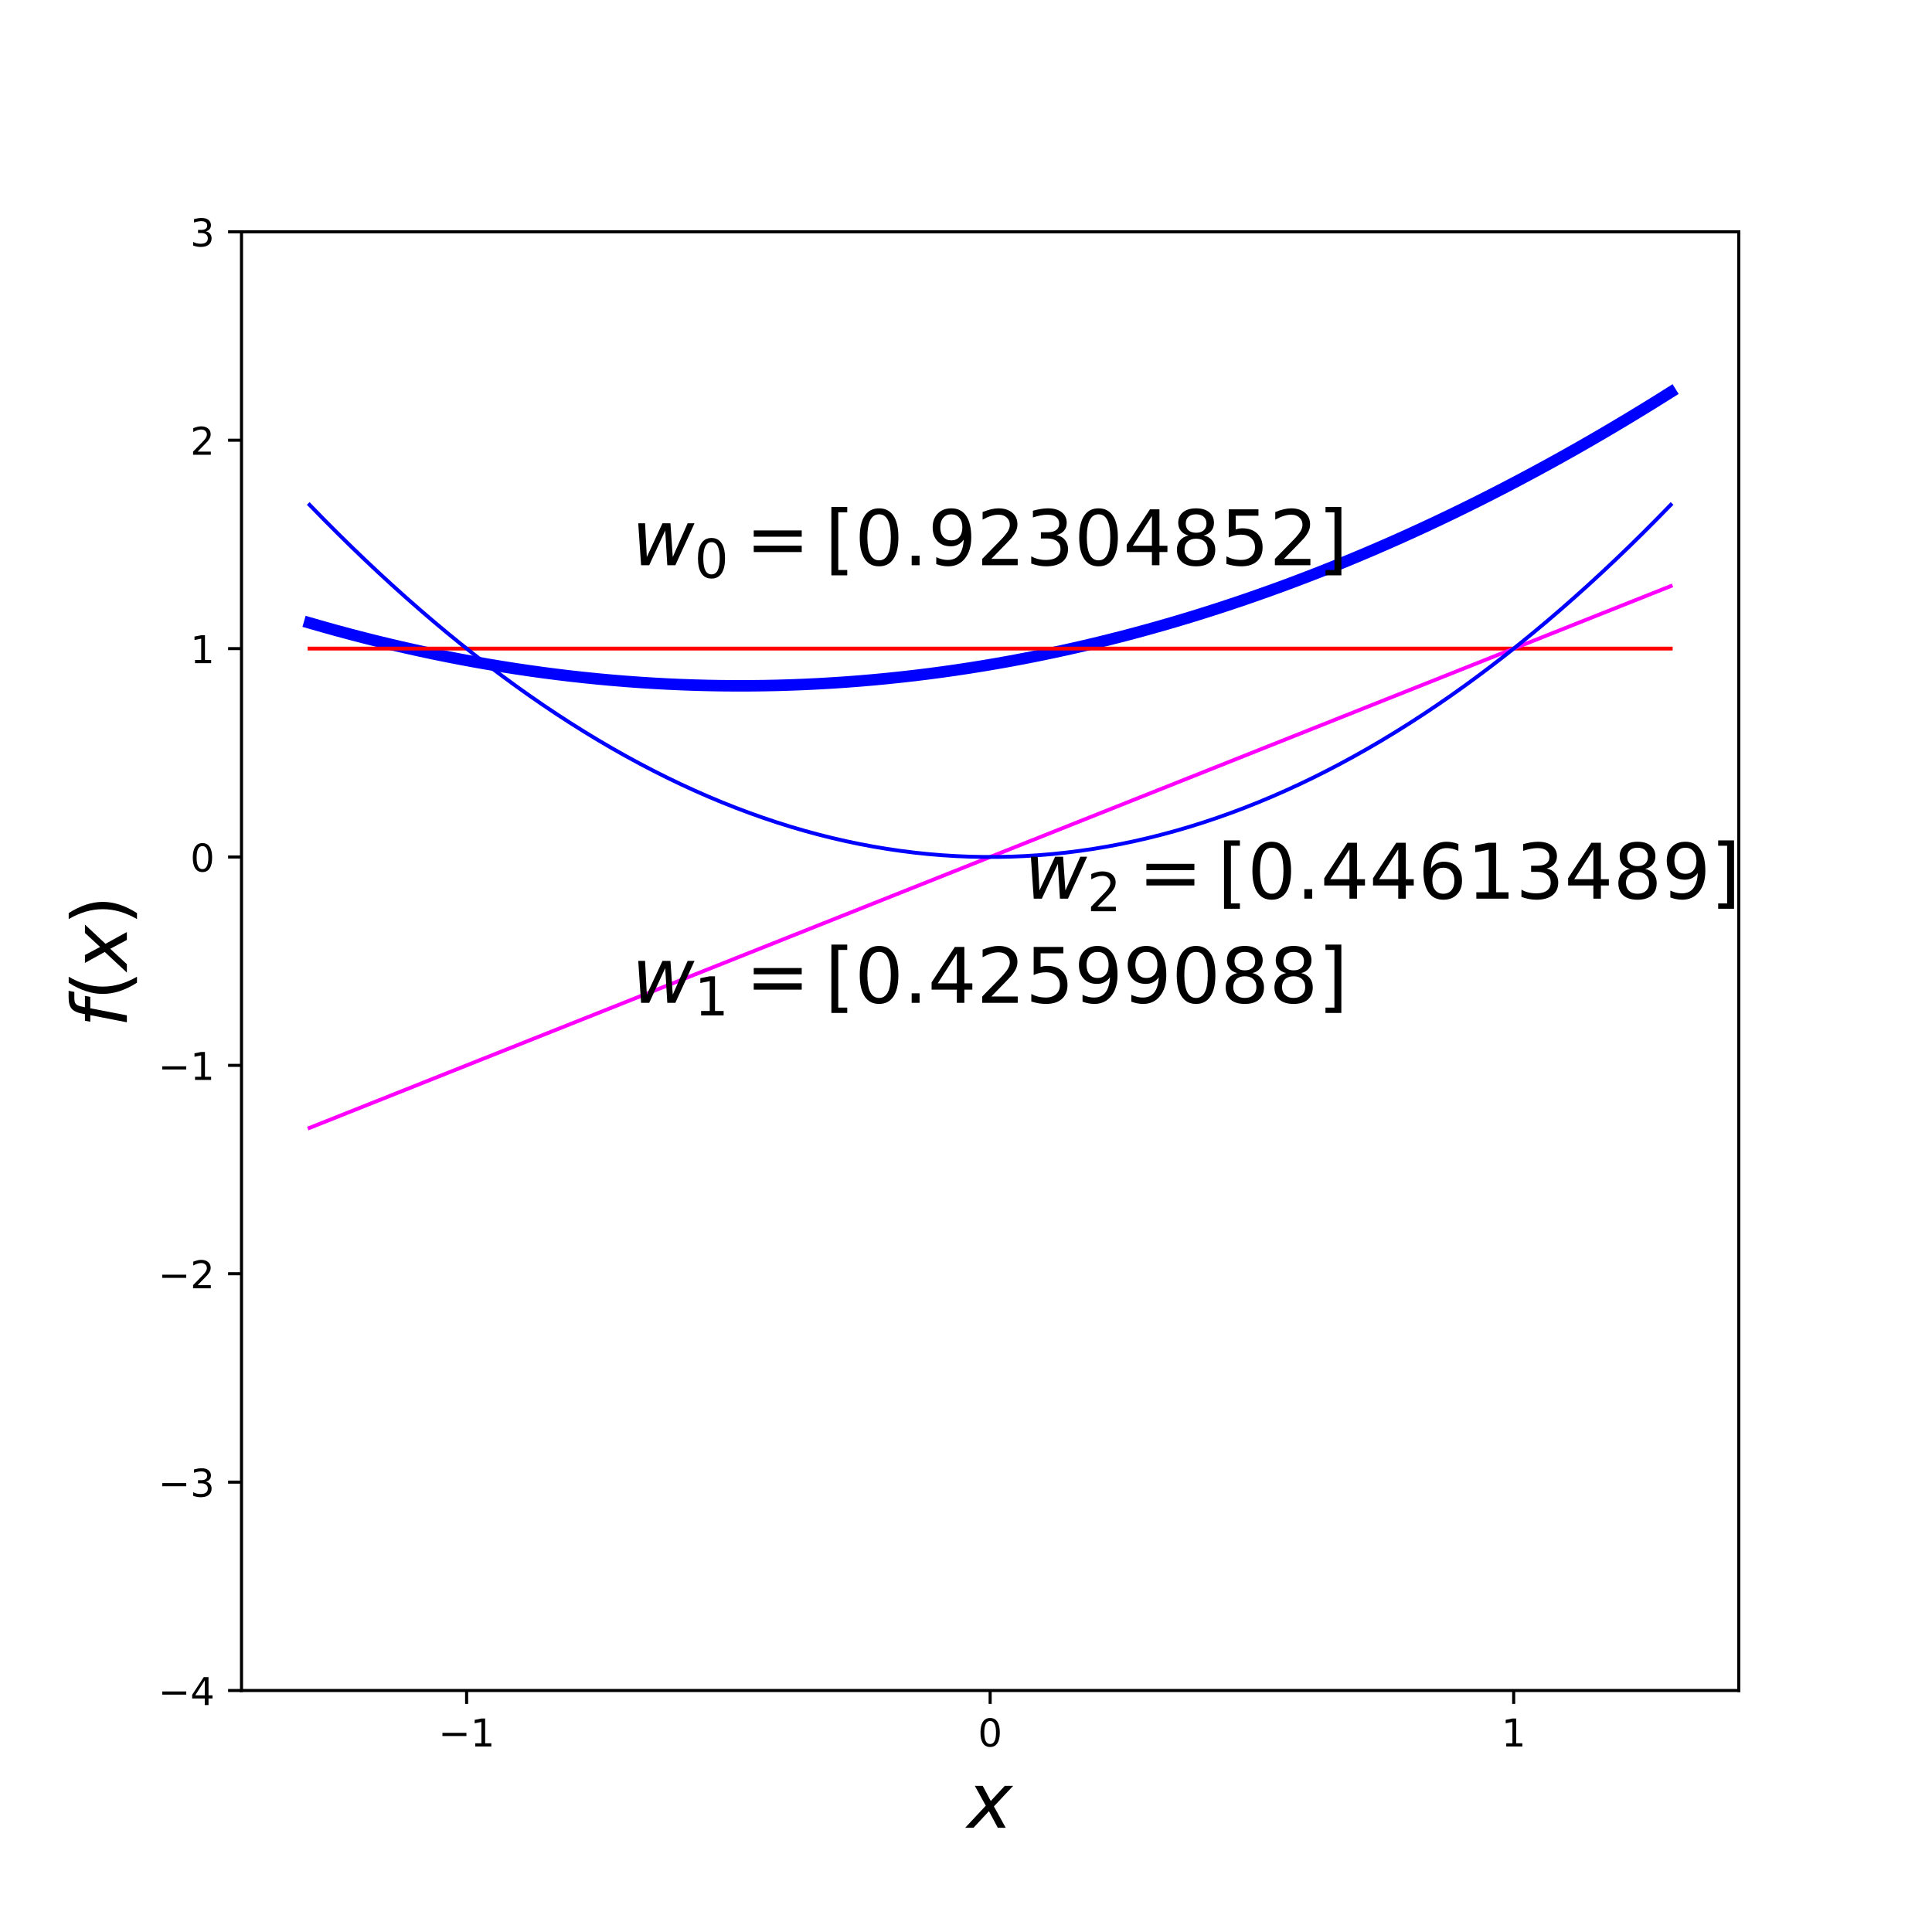
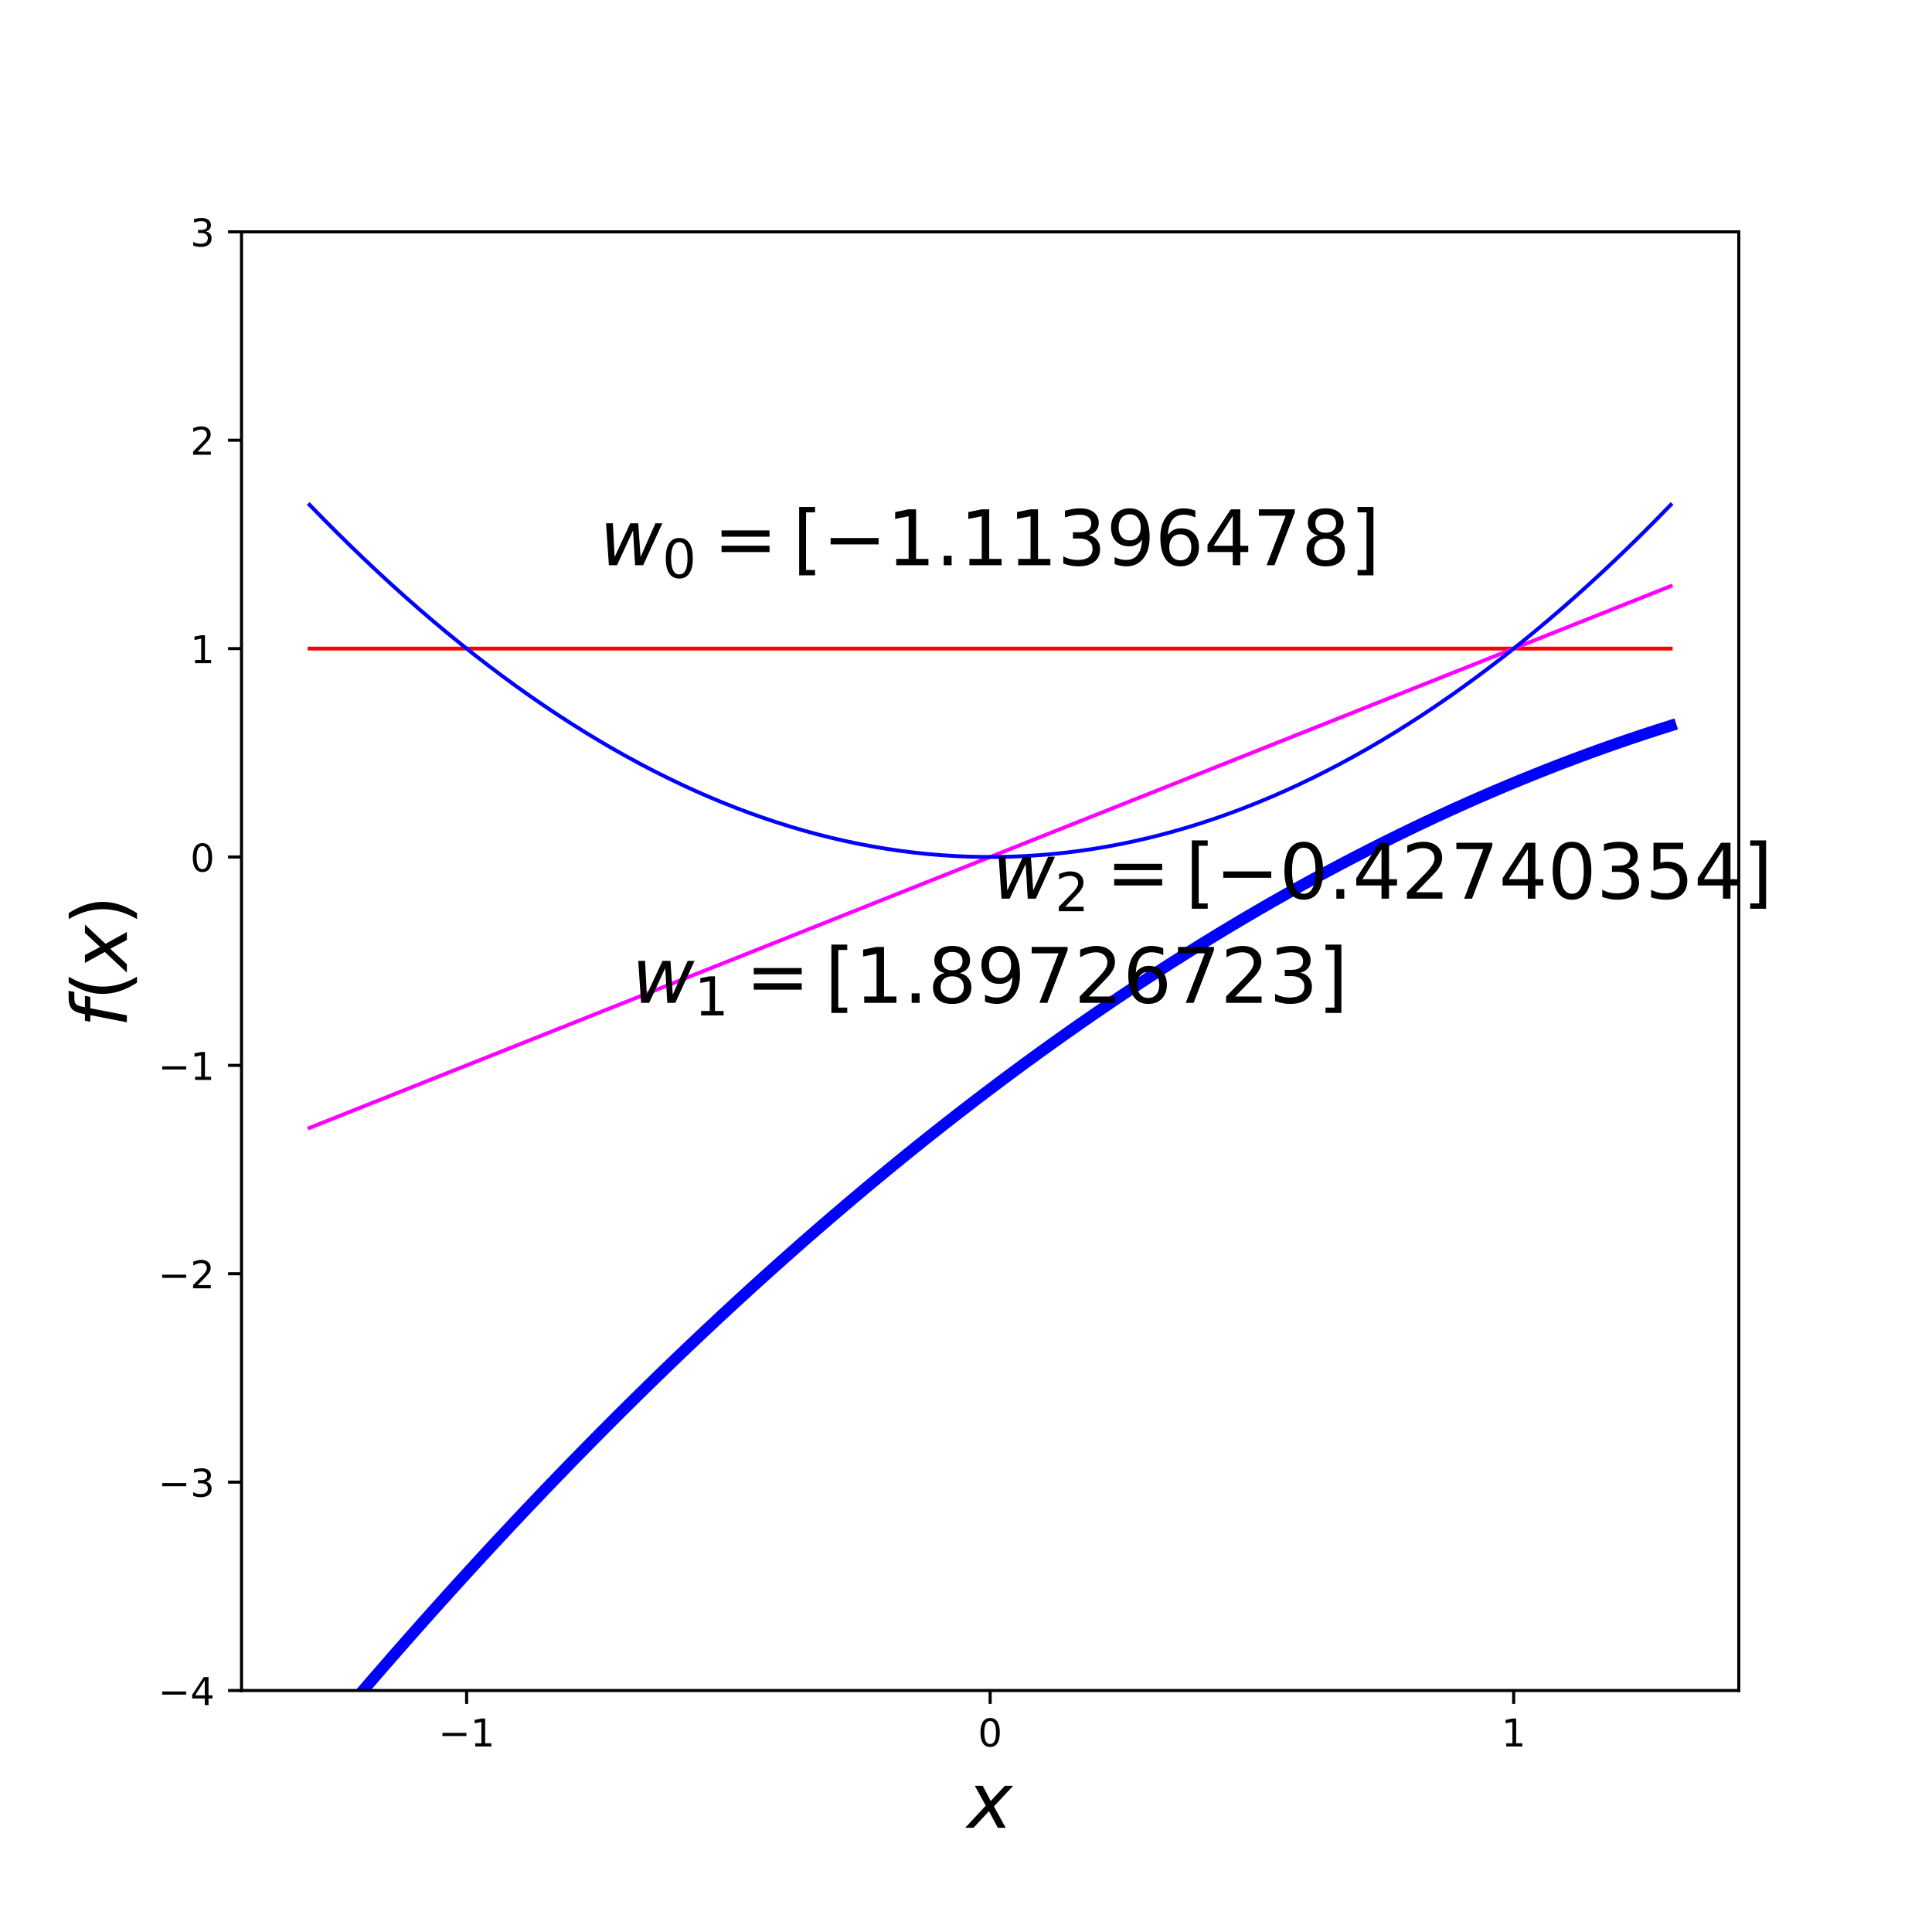
<svg xmlns="http://www.w3.org/2000/svg" xmlns:xlink="http://www.w3.org/1999/xlink" height="504pt" version="1.1" viewBox="0 0 504 504" width="504pt">
  <defs>
    <style type="text/css">
*{stroke-linecap:butt;stroke-linejoin:round;}
  </style>
  </defs>
  <g id="figure_1">
    <g id="patch_1">
      <path d="M 0 504  L 504 504  L 504 0  L 0 0  z " style="fill:none;" />
    </g>
    <g id="axes_1">
      <g id="patch_2">
        <path d="M 63 441  L 453.6 441  L 453.6 60.48  L 63 60.48  z " style="fill:none;" />
      </g>
      <g id="matplotlib.axis_1">
        <g id="xtick_1">
          <g id="line2d_1">
            <defs>
-               <path d="M 0 0  L 0 3.5  " id="me545fd39de" style="stroke:#000000;stroke-width:0.8;" />
-             </defs>
-             <g>
-               <use style="stroke:#000000;stroke-width:0.8;" x="121.727" xlink:href="#me545fd39de" y="441" />
+               <path d="M 0 0  L 0 3.5  " id="m5fcce1d61f" style="stroke:#000000;stroke-width:0.8;" />
+             </defs>
+             <g>
+               <use style="stroke:#000000;stroke-width:0.8;" x="121.727" xlink:href="#m5fcce1d61f" y="441" />
            </g>
          </g>
          <g id="text_1">
            <defs>
              <path d="M 10.594 35.5  L 73.188 35.5  L 73.188 27.203  L 10.594 27.203  z " id="DejaVuSans-2212" />
              <path d="M 12.406 8.297  L 28.516 8.297  L 28.516 63.922  L 10.984 60.406  L 10.984 69.391  L 28.422 72.906  L 38.281 72.906  L 38.281 8.297  L 54.391 8.297  L 54.391 0  L 12.406 0  z " id="DejaVuSans-31" />
            </defs>
            <g transform="translate(114.3555 455.5984)scale(0.1 -0.1)">
              <use xlink:href="#DejaVuSans-2212" />
              <use x="83.789" xlink:href="#DejaVuSans-31" />
            </g>
          </g>
        </g>
        <g id="xtick_2">
          <g id="line2d_2">
            <g>
-               <use style="stroke:#000000;stroke-width:0.8;" x="258.3" xlink:href="#me545fd39de" y="441" />
+               <use style="stroke:#000000;stroke-width:0.8;" x="258.3" xlink:href="#m5fcce1d61f" y="441" />
            </g>
          </g>
          <g id="text_2">
            <defs>
              <path d="M 31.781 66.406  Q 24.172 66.406 20.328 58.906  Q 16.5 51.422 16.5 36.375  Q 16.5 21.391 20.328 13.891  Q 24.172 6.391 31.781 6.391  Q 39.453 6.391 43.281 13.891  Q 47.125 21.391 47.125 36.375  Q 47.125 51.422 43.281 58.906  Q 39.453 66.406 31.781 66.406  z M 31.781 74.219  Q 44.047 74.219 50.516 64.516  Q 56.984 54.828 56.984 36.375  Q 56.984 17.969 50.516 8.266  Q 44.047 -1.422 31.781 -1.422  Q 19.531 -1.422 13.062 8.266  Q 6.594 17.969 6.594 36.375  Q 6.594 54.828 13.062 64.516  Q 19.531 74.219 31.781 74.219  z " id="DejaVuSans-30" />
            </defs>
            <g transform="translate(255.1188 455.5984)scale(0.1 -0.1)">
              <use xlink:href="#DejaVuSans-30" />
            </g>
          </g>
        </g>
        <g id="xtick_3">
          <g id="line2d_3">
            <g>
-               <use style="stroke:#000000;stroke-width:0.8;" x="394.873" xlink:href="#me545fd39de" y="441" />
+               <use style="stroke:#000000;stroke-width:0.8;" x="394.873" xlink:href="#m5fcce1d61f" y="441" />
            </g>
          </g>
          <g id="text_3">
            <g transform="translate(391.6922 455.5984)scale(0.1 -0.1)">
              <use xlink:href="#DejaVuSans-31" />
            </g>
          </g>
        </g>
        <g id="text_4">
          <defs>
            <path d="M 60.016 54.688  L 34.906 27.875  L 50.297 0  L 39.984 0  L 28.422 21.688  L 8.297 0  L -2.594 0  L 24.312 28.812  L 10.016 54.688  L 20.312 54.688  L 30.812 34.906  L 49.125 54.688  z " id="DejaVuSans-Oblique-78" />
          </defs>
          <g transform="translate(252.3 476.875)scale(0.2 -0.2)">
            <use transform="translate(0 0.3125)" xlink:href="#DejaVuSans-Oblique-78" />
          </g>
        </g>
      </g>
      <g id="matplotlib.axis_2">
        <g id="ytick_1">
          <g id="line2d_4">
            <defs>
-               <path d="M 0 0  L -3.5 0  " id="mf4cc765313" style="stroke:#000000;stroke-width:0.8;" />
-             </defs>
-             <g>
-               <use style="stroke:#000000;stroke-width:0.8;" x="63" xlink:href="#mf4cc765313" y="441" />
+               <path d="M 0 0  L -3.5 0  " id="m25140b29ae" style="stroke:#000000;stroke-width:0.8;" />
+             </defs>
+             <g>
+               <use style="stroke:#000000;stroke-width:0.8;" x="63" xlink:href="#m25140b29ae" y="441" />
            </g>
          </g>
          <g id="text_5">
            <defs>
              <path d="M 37.797 64.312  L 12.891 25.391  L 37.797 25.391  z M 35.203 72.906  L 47.609 72.906  L 47.609 25.391  L 58.016 25.391  L 58.016 17.188  L 47.609 17.188  L 47.609 0  L 37.797 0  L 37.797 17.188  L 4.891 17.188  L 4.891 26.703  z " id="DejaVuSans-34" />
            </defs>
            <g transform="translate(41.25781 444.7992)scale(0.1 -0.1)">
              <use xlink:href="#DejaVuSans-2212" />
              <use x="83.789" xlink:href="#DejaVuSans-34" />
            </g>
          </g>
        </g>
        <g id="ytick_2">
          <g id="line2d_5">
            <g>
-               <use style="stroke:#000000;stroke-width:0.8;" x="63" xlink:href="#mf4cc765313" y="386.64" />
+               <use style="stroke:#000000;stroke-width:0.8;" x="63" xlink:href="#m25140b29ae" y="386.64" />
            </g>
          </g>
          <g id="text_6">
            <defs>
              <path d="M 40.578 39.312  Q 47.656 37.797 51.625 33  Q 55.609 28.219 55.609 21.188  Q 55.609 10.406 48.188 4.484  Q 40.766 -1.422 27.094 -1.422  Q 22.516 -1.422 17.656 -0.516  Q 12.797 0.391 7.625 2.203  L 7.625 11.719  Q 11.719 9.328 16.594 8.109  Q 21.484 6.891 26.812 6.891  Q 36.078 6.891 40.938 10.547  Q 45.797 14.203 45.797 21.188  Q 45.797 27.641 41.281 31.266  Q 36.766 34.906 28.719 34.906  L 20.219 34.906  L 20.219 43.016  L 29.109 43.016  Q 36.375 43.016 40.234 45.922  Q 44.094 48.828 44.094 54.297  Q 44.094 59.906 40.109 62.906  Q 36.141 65.922 28.719 65.922  Q 24.656 65.922 20.016 65.031  Q 15.375 64.156 9.812 62.312  L 9.812 71.094  Q 15.438 72.656 20.344 73.438  Q 25.25 74.219 29.594 74.219  Q 40.828 74.219 47.359 69.109  Q 53.906 64.016 53.906 55.328  Q 53.906 49.266 50.438 45.094  Q 46.969 40.922 40.578 39.312  z " id="DejaVuSans-33" />
            </defs>
            <g transform="translate(41.25781 390.4392)scale(0.1 -0.1)">
              <use xlink:href="#DejaVuSans-2212" />
              <use x="83.789" xlink:href="#DejaVuSans-33" />
            </g>
          </g>
        </g>
        <g id="ytick_3">
          <g id="line2d_6">
            <g>
-               <use style="stroke:#000000;stroke-width:0.8;" x="63" xlink:href="#mf4cc765313" y="332.28" />
+               <use style="stroke:#000000;stroke-width:0.8;" x="63" xlink:href="#m25140b29ae" y="332.28" />
            </g>
          </g>
          <g id="text_7">
            <defs>
              <path d="M 19.188 8.297  L 53.609 8.297  L 53.609 0  L 7.328 0  L 7.328 8.297  Q 12.938 14.109 22.625 23.891  Q 32.328 33.688 34.812 36.531  Q 39.547 41.844 41.422 45.531  Q 43.312 49.219 43.312 52.781  Q 43.312 58.594 39.234 62.25  Q 35.156 65.922 28.609 65.922  Q 23.969 65.922 18.812 64.312  Q 13.672 62.703 7.812 59.422  L 7.812 69.391  Q 13.766 71.781 18.938 73  Q 24.125 74.219 28.422 74.219  Q 39.75 74.219 46.484 68.547  Q 53.219 62.891 53.219 53.422  Q 53.219 48.922 51.531 44.891  Q 49.859 40.875 45.406 35.406  Q 44.188 33.984 37.641 27.219  Q 31.109 20.453 19.188 8.297  z " id="DejaVuSans-32" />
            </defs>
            <g transform="translate(41.25781 336.0792)scale(0.1 -0.1)">
              <use xlink:href="#DejaVuSans-2212" />
              <use x="83.789" xlink:href="#DejaVuSans-32" />
            </g>
          </g>
        </g>
        <g id="ytick_4">
          <g id="line2d_7">
            <g>
-               <use style="stroke:#000000;stroke-width:0.8;" x="63" xlink:href="#mf4cc765313" y="277.92" />
+               <use style="stroke:#000000;stroke-width:0.8;" x="63" xlink:href="#m25140b29ae" y="277.92" />
            </g>
          </g>
          <g id="text_8">
            <g transform="translate(41.25781 281.7192)scale(0.1 -0.1)">
              <use xlink:href="#DejaVuSans-2212" />
              <use x="83.789" xlink:href="#DejaVuSans-31" />
            </g>
          </g>
        </g>
        <g id="ytick_5">
          <g id="line2d_8">
            <g>
-               <use style="stroke:#000000;stroke-width:0.8;" x="63" xlink:href="#mf4cc765313" y="223.56" />
+               <use style="stroke:#000000;stroke-width:0.8;" x="63" xlink:href="#m25140b29ae" y="223.56" />
            </g>
          </g>
          <g id="text_9">
            <g transform="translate(49.6375 227.3592)scale(0.1 -0.1)">
              <use xlink:href="#DejaVuSans-30" />
            </g>
          </g>
        </g>
        <g id="ytick_6">
          <g id="line2d_9">
            <g>
-               <use style="stroke:#000000;stroke-width:0.8;" x="63" xlink:href="#mf4cc765313" y="169.2" />
+               <use style="stroke:#000000;stroke-width:0.8;" x="63" xlink:href="#m25140b29ae" y="169.2" />
            </g>
          </g>
          <g id="text_10">
            <g transform="translate(49.6375 172.9992)scale(0.1 -0.1)">
              <use xlink:href="#DejaVuSans-31" />
            </g>
          </g>
        </g>
        <g id="ytick_7">
          <g id="line2d_10">
            <g>
-               <use style="stroke:#000000;stroke-width:0.8;" x="63" xlink:href="#mf4cc765313" y="114.84" />
+               <use style="stroke:#000000;stroke-width:0.8;" x="63" xlink:href="#m25140b29ae" y="114.84" />
            </g>
          </g>
          <g id="text_11">
            <g transform="translate(49.6375 118.6392)scale(0.1 -0.1)">
              <use xlink:href="#DejaVuSans-32" />
            </g>
          </g>
        </g>
        <g id="ytick_8">
          <g id="line2d_11">
            <g>
-               <use style="stroke:#000000;stroke-width:0.8;" x="63" xlink:href="#mf4cc765313" y="60.48" />
+               <use style="stroke:#000000;stroke-width:0.8;" x="63" xlink:href="#m25140b29ae" y="60.48" />
            </g>
          </g>
          <g id="text_12">
            <g transform="translate(49.6375 64.27922)scale(0.1 -0.1)">
              <use xlink:href="#DejaVuSans-33" />
            </g>
          </g>
        </g>
        <g id="text_13">
          <defs>
            <path d="M 47.797 75.984  L 46.391 68.5  L 37.797 68.5  Q 32.906 68.5 30.688 66.578  Q 28.469 64.656 27.391 59.516  L 26.422 54.688  L 41.219 54.688  L 39.891 47.703  L 25.094 47.703  L 15.828 0  L 6.781 0  L 16.109 47.703  L 7.516 47.703  L 8.797 54.688  L 17.391 54.688  L 18.109 58.5  Q 19.969 68.172 24.625 72.078  Q 29.297 75.984 39.312 75.984  z " id="DejaVuSans-Oblique-66" />
            <path d="M 31 75.875  Q 24.469 64.656 21.281 53.656  Q 18.109 42.672 18.109 31.391  Q 18.109 20.125 21.312 9.062  Q 24.516 -2 31 -13.188  L 23.188 -13.188  Q 15.875 -1.703 12.234 9.375  Q 8.594 20.453 8.594 31.391  Q 8.594 42.281 12.203 53.312  Q 15.828 64.359 23.188 75.875  z " id="DejaVuSans-28" />
            <path d="M 8.016 75.875  L 15.828 75.875  Q 23.141 64.359 26.781 53.312  Q 30.422 42.281 30.422 31.391  Q 30.422 20.453 26.781 9.375  Q 23.141 -1.703 15.828 -13.188  L 8.016 -13.188  Q 14.5 -2 17.703 9.062  Q 20.906 20.125 20.906 31.391  Q 20.906 42.672 17.703 53.656  Q 14.5 64.656 8.016 75.875  z " id="DejaVuSans-29" />
          </defs>
          <g transform="translate(33.09844 268.04)rotate(-90)scale(0.2 -0.2)">
            <use transform="translate(0 0.015625)" xlink:href="#DejaVuSans-Oblique-66" />
            <use transform="translate(35.20508 0.015625)" xlink:href="#DejaVuSans-28" />
            <use transform="translate(74.21875 0.015625)" xlink:href="#DejaVuSans-Oblique-78" />
            <use transform="translate(133.3984 0.015625)" xlink:href="#DejaVuSans-29" />
          </g>
        </g>
      </g>
      <g id="line2d_12">
-         <path clip-path="url(#p36ac62443d)" d="M 80.755 162.501  L 84.341 163.532  L 87.928 164.53  L 91.515 165.494  L 95.102 166.425  L 98.688 167.322  L 102.275 168.186  L 105.862 169.016  L 109.449 169.813  L 113.036 170.577  L 116.622 171.307  L 120.209 172.003  L 123.796 172.667  L 127.383 173.296  L 130.969 173.892  L 134.556 174.455  L 138.143 174.984  L 141.73 175.48  L 145.317 175.943  L 148.903 176.372  L 152.49 176.767  L 156.077 177.129  L 159.664 177.458  L 163.25 177.753  L 166.837 178.014  L 170.424 178.243  L 174.011 178.437  L 177.598 178.599  L 181.184 178.726  L 184.771 178.821  L 188.358 178.882  L 191.945 178.909  L 195.531 178.903  L 199.118 178.864  L 202.705 178.791  L 206.292 178.685  L 209.879 178.545  L 213.465 178.371  L 217.052 178.165  L 220.639 177.925  L 224.226 177.651  L 227.812 177.344  L 231.399 177.003  L 234.986 176.629  L 238.573 176.222  L 242.16 175.781  L 245.746 175.307  L 249.333 174.799  L 252.92 174.258  L 256.507 173.683  L 260.093 173.075  L 263.68 172.433  L 267.267 171.758  L 270.854 171.05  L 274.44 170.308  L 278.027 169.532  L 281.614 168.723  L 285.201 167.881  L 288.788 167.005  L 292.374 166.096  L 295.961 165.153  L 299.548 164.177  L 303.135 163.167  L 306.721 162.124  L 310.308 161.048  L 313.895 159.938  L 317.482 158.794  L 321.069 157.618  L 324.655 156.407  L 328.242 155.163  L 331.829 153.886  L 335.416 152.576  L 339.002 151.231  L 342.589 149.854  L 346.176 148.443  L 349.763 146.998  L 353.35 145.52  L 356.936 144.009  L 360.523 142.464  L 364.11 140.886  L 367.697 139.274  L 371.283 137.629  L 374.87 135.95  L 378.457 134.238  L 382.044 132.492  L 385.631 130.713  L 389.217 128.9  L 392.804 127.055  L 396.391 125.175  L 399.978 123.262  L 403.564 121.316  L 407.151 119.336  L 410.738 117.323  L 414.325 115.276  L 417.912 113.196  L 421.498 111.082  L 425.085 108.935  L 428.672 106.755  L 432.259 104.541  L 435.845 102.293  " style="fill:none;stroke:#0000ff;stroke-linecap:square;stroke-width:3;" />
+         <path clip-path="url(#pb54fe09fc8)" d="M 80.755 457.456  L 84.341 453.177  L 87.928 448.93  L 91.515 444.715  L 95.102 440.532  L 98.688 436.381  L 102.275 432.263  L 105.862 428.176  L 109.449 424.121  L 113.036 420.098  L 116.622 416.108  L 120.209 412.149  L 123.796 408.223  L 127.383 404.328  L 130.969 400.466  L 134.556 396.636  L 138.143 392.837  L 141.73 389.071  L 145.317 385.337  L 148.903 381.635  L 152.49 377.965  L 156.077 374.327  L 159.664 370.721  L 163.25 367.147  L 166.837 363.605  L 170.424 360.095  L 174.011 356.617  L 177.598 353.171  L 181.184 349.758  L 184.771 346.376  L 188.358 343.026  L 191.945 339.709  L 195.531 336.423  L 199.118 333.17  L 202.705 329.949  L 206.292 326.759  L 209.879 323.602  L 213.465 320.477  L 217.052 317.383  L 220.639 314.322  L 224.226 311.293  L 227.812 308.296  L 231.399 305.331  L 234.986 302.398  L 238.573 299.497  L 242.16 296.628  L 245.746 293.792  L 249.333 290.987  L 252.92 288.214  L 256.507 285.473  L 260.093 282.765  L 263.68 280.088  L 267.267 277.444  L 270.854 274.831  L 274.44 272.251  L 278.027 269.703  L 281.614 267.186  L 285.201 264.702  L 288.788 262.25  L 292.374 259.83  L 295.961 257.441  L 299.548 255.085  L 303.135 252.761  L 306.721 250.469  L 310.308 248.21  L 313.895 245.982  L 317.482 243.786  L 321.069 241.622  L 324.655 239.49  L 328.242 237.391  L 331.829 235.323  L 335.416 233.288  L 339.002 231.284  L 342.589 229.313  L 346.176 227.373  L 349.763 225.466  L 353.35 223.59  L 356.936 221.747  L 360.523 219.936  L 364.11 218.157  L 367.697 216.41  L 371.283 214.695  L 374.87 213.012  L 378.457 211.361  L 382.044 209.742  L 385.631 208.155  L 389.217 206.6  L 392.804 205.077  L 396.391 203.587  L 399.978 202.128  L 403.564 200.701  L 407.151 199.307  L 410.738 197.944  L 414.325 196.614  L 417.912 195.315  L 421.498 194.049  L 425.085 192.815  L 428.672 191.612  L 432.259 190.442  L 435.845 189.304  " style="fill:none;stroke:#0000ff;stroke-linecap:square;stroke-width:3;" />
      </g>
      <g id="line2d_13">
-         <path clip-path="url(#p36ac62443d)" d="M 80.755 169.2  L 84.341 169.2  L 87.928 169.2  L 91.515 169.2  L 95.102 169.2  L 98.688 169.2  L 102.275 169.2  L 105.862 169.2  L 109.449 169.2  L 113.036 169.2  L 116.622 169.2  L 120.209 169.2  L 123.796 169.2  L 127.383 169.2  L 130.969 169.2  L 134.556 169.2  L 138.143 169.2  L 141.73 169.2  L 145.317 169.2  L 148.903 169.2  L 152.49 169.2  L 156.077 169.2  L 159.664 169.2  L 163.25 169.2  L 166.837 169.2  L 170.424 169.2  L 174.011 169.2  L 177.598 169.2  L 181.184 169.2  L 184.771 169.2  L 188.358 169.2  L 191.945 169.2  L 195.531 169.2  L 199.118 169.2  L 202.705 169.2  L 206.292 169.2  L 209.879 169.2  L 213.465 169.2  L 217.052 169.2  L 220.639 169.2  L 224.226 169.2  L 227.812 169.2  L 231.399 169.2  L 234.986 169.2  L 238.573 169.2  L 242.16 169.2  L 245.746 169.2  L 249.333 169.2  L 252.92 169.2  L 256.507 169.2  L 260.093 169.2  L 263.68 169.2  L 267.267 169.2  L 270.854 169.2  L 274.44 169.2  L 278.027 169.2  L 281.614 169.2  L 285.201 169.2  L 288.788 169.2  L 292.374 169.2  L 295.961 169.2  L 299.548 169.2  L 303.135 169.2  L 306.721 169.2  L 310.308 169.2  L 313.895 169.2  L 317.482 169.2  L 321.069 169.2  L 324.655 169.2  L 328.242 169.2  L 331.829 169.2  L 335.416 169.2  L 339.002 169.2  L 342.589 169.2  L 346.176 169.2  L 349.763 169.2  L 353.35 169.2  L 356.936 169.2  L 360.523 169.2  L 364.11 169.2  L 367.697 169.2  L 371.283 169.2  L 374.87 169.2  L 378.457 169.2  L 382.044 169.2  L 385.631 169.2  L 389.217 169.2  L 392.804 169.2  L 396.391 169.2  L 399.978 169.2  L 403.564 169.2  L 407.151 169.2  L 410.738 169.2  L 414.325 169.2  L 417.912 169.2  L 421.498 169.2  L 425.085 169.2  L 428.672 169.2  L 432.259 169.2  L 435.845 169.2  " style="fill:none;stroke:#ff0000;stroke-linecap:square;" />
+         <path clip-path="url(#pb54fe09fc8)" d="M 80.755 169.2  L 84.341 169.2  L 87.928 169.2  L 91.515 169.2  L 95.102 169.2  L 98.688 169.2  L 102.275 169.2  L 105.862 169.2  L 109.449 169.2  L 113.036 169.2  L 116.622 169.2  L 120.209 169.2  L 123.796 169.2  L 127.383 169.2  L 130.969 169.2  L 134.556 169.2  L 138.143 169.2  L 141.73 169.2  L 145.317 169.2  L 148.903 169.2  L 152.49 169.2  L 156.077 169.2  L 159.664 169.2  L 163.25 169.2  L 166.837 169.2  L 170.424 169.2  L 174.011 169.2  L 177.598 169.2  L 181.184 169.2  L 184.771 169.2  L 188.358 169.2  L 191.945 169.2  L 195.531 169.2  L 199.118 169.2  L 202.705 169.2  L 206.292 169.2  L 209.879 169.2  L 213.465 169.2  L 217.052 169.2  L 220.639 169.2  L 224.226 169.2  L 227.812 169.2  L 231.399 169.2  L 234.986 169.2  L 238.573 169.2  L 242.16 169.2  L 245.746 169.2  L 249.333 169.2  L 252.92 169.2  L 256.507 169.2  L 260.093 169.2  L 263.68 169.2  L 267.267 169.2  L 270.854 169.2  L 274.44 169.2  L 278.027 169.2  L 281.614 169.2  L 285.201 169.2  L 288.788 169.2  L 292.374 169.2  L 295.961 169.2  L 299.548 169.2  L 303.135 169.2  L 306.721 169.2  L 310.308 169.2  L 313.895 169.2  L 317.482 169.2  L 321.069 169.2  L 324.655 169.2  L 328.242 169.2  L 331.829 169.2  L 335.416 169.2  L 339.002 169.2  L 342.589 169.2  L 346.176 169.2  L 349.763 169.2  L 353.35 169.2  L 356.936 169.2  L 360.523 169.2  L 364.11 169.2  L 367.697 169.2  L 371.283 169.2  L 374.87 169.2  L 378.457 169.2  L 382.044 169.2  L 385.631 169.2  L 389.217 169.2  L 392.804 169.2  L 396.391 169.2  L 399.978 169.2  L 403.564 169.2  L 407.151 169.2  L 410.738 169.2  L 414.325 169.2  L 417.912 169.2  L 421.498 169.2  L 425.085 169.2  L 428.672 169.2  L 432.259 169.2  L 435.845 169.2  " style="fill:none;stroke:#ff0000;stroke-linecap:square;" />
      </g>
      <g id="line2d_14">
-         <path clip-path="url(#p36ac62443d)" d="M 80.755 294.228  L 84.341 292.8  L 87.928 291.373  L 91.515 289.945  L 95.102 288.517  L 98.688 287.09  L 102.275 285.662  L 105.862 284.235  L 109.449 282.807  L 113.036 281.379  L 116.622 279.952  L 120.209 278.524  L 123.796 277.096  L 127.383 275.669  L 130.969 274.241  L 134.556 272.813  L 138.143 271.386  L 141.73 269.958  L 145.317 268.531  L 148.903 267.103  L 152.49 265.675  L 156.077 264.248  L 159.664 262.82  L 163.25 261.392  L 166.837 259.965  L 170.424 258.537  L 174.011 257.109  L 177.598 255.682  L 181.184 254.254  L 184.771 252.827  L 188.358 251.399  L 191.945 249.971  L 195.531 248.544  L 199.118 247.116  L 202.705 245.688  L 206.292 244.261  L 209.879 242.833  L 213.465 241.405  L 217.052 239.978  L 220.639 238.55  L 224.226 237.123  L 227.812 235.695  L 231.399 234.267  L 234.986 232.84  L 238.573 231.412  L 242.16 229.984  L 245.746 228.557  L 249.333 227.129  L 252.92 225.701  L 256.507 224.274  L 260.093 222.846  L 263.68 221.419  L 267.267 219.991  L 270.854 218.563  L 274.44 217.136  L 278.027 215.708  L 281.614 214.28  L 285.201 212.853  L 288.788 211.425  L 292.374 209.997  L 295.961 208.57  L 299.548 207.142  L 303.135 205.715  L 306.721 204.287  L 310.308 202.859  L 313.895 201.432  L 317.482 200.004  L 321.069 198.576  L 324.655 197.149  L 328.242 195.721  L 331.829 194.293  L 335.416 192.866  L 339.002 191.438  L 342.589 190.011  L 346.176 188.583  L 349.763 187.155  L 353.35 185.728  L 356.936 184.3  L 360.523 182.872  L 364.11 181.445  L 367.697 180.017  L 371.283 178.589  L 374.87 177.162  L 378.457 175.734  L 382.044 174.307  L 385.631 172.879  L 389.217 171.451  L 392.804 170.024  L 396.391 168.596  L 399.978 167.168  L 403.564 165.741  L 407.151 164.313  L 410.738 162.885  L 414.325 161.458  L 417.912 160.03  L 421.498 158.603  L 425.085 157.175  L 428.672 155.747  L 432.259 154.32  L 435.845 152.892  " style="fill:none;stroke:#ff00ff;stroke-linecap:square;" />
+         <path clip-path="url(#pb54fe09fc8)" d="M 80.755 294.228  L 84.341 292.8  L 87.928 291.373  L 91.515 289.945  L 95.102 288.517  L 98.688 287.09  L 102.275 285.662  L 105.862 284.235  L 109.449 282.807  L 113.036 281.379  L 116.622 279.952  L 120.209 278.524  L 123.796 277.096  L 127.383 275.669  L 130.969 274.241  L 134.556 272.813  L 138.143 271.386  L 141.73 269.958  L 145.317 268.531  L 148.903 267.103  L 152.49 265.675  L 156.077 264.248  L 159.664 262.82  L 163.25 261.392  L 166.837 259.965  L 170.424 258.537  L 174.011 257.109  L 177.598 255.682  L 181.184 254.254  L 184.771 252.827  L 188.358 251.399  L 191.945 249.971  L 195.531 248.544  L 199.118 247.116  L 202.705 245.688  L 206.292 244.261  L 209.879 242.833  L 213.465 241.405  L 217.052 239.978  L 220.639 238.55  L 224.226 237.123  L 227.812 235.695  L 231.399 234.267  L 234.986 232.84  L 238.573 231.412  L 242.16 229.984  L 245.746 228.557  L 249.333 227.129  L 252.92 225.701  L 256.507 224.274  L 260.093 222.846  L 263.68 221.419  L 267.267 219.991  L 270.854 218.563  L 274.44 217.136  L 278.027 215.708  L 281.614 214.28  L 285.201 212.853  L 288.788 211.425  L 292.374 209.997  L 295.961 208.57  L 299.548 207.142  L 303.135 205.715  L 306.721 204.287  L 310.308 202.859  L 313.895 201.432  L 317.482 200.004  L 321.069 198.576  L 324.655 197.149  L 328.242 195.721  L 331.829 194.293  L 335.416 192.866  L 339.002 191.438  L 342.589 190.011  L 346.176 188.583  L 349.763 187.155  L 353.35 185.728  L 356.936 184.3  L 360.523 182.872  L 364.11 181.445  L 367.697 180.017  L 371.283 178.589  L 374.87 177.162  L 378.457 175.734  L 382.044 174.307  L 385.631 172.879  L 389.217 171.451  L 392.804 170.024  L 396.391 168.596  L 399.978 167.168  L 403.564 165.741  L 407.151 164.313  L 410.738 162.885  L 414.325 161.458  L 417.912 160.03  L 421.498 158.603  L 425.085 157.175  L 428.672 155.747  L 432.259 154.32  L 435.845 152.892  " style="fill:none;stroke:#ff00ff;stroke-linecap:square;" />
      </g>
      <g id="line2d_15">
-         <path clip-path="url(#p36ac62443d)" d="M 80.755 131.692  L 84.341 135.366  L 87.928 138.965  L 91.515 142.49  L 95.102 145.939  L 98.688 149.314  L 102.275 152.613  L 105.862 155.837  L 109.449 158.987  L 113.036 162.061  L 116.622 165.061  L 120.209 167.985  L 123.796 170.835  L 127.383 173.609  L 130.969 176.309  L 134.556 178.933  L 138.143 181.483  L 141.73 183.958  L 145.317 186.357  L 148.903 188.682  L 152.49 190.931  L 156.077 193.106  L 159.664 195.206  L 163.25 197.23  L 166.837 199.18  L 170.424 201.055  L 174.011 202.854  L 177.598 204.579  L 181.184 206.229  L 184.771 207.803  L 188.358 209.303  L 191.945 210.728  L 195.531 212.078  L 199.118 213.352  L 202.705 214.552  L 206.292 215.677  L 209.879 216.727  L 213.465 217.702  L 217.052 218.601  L 220.639 219.426  L 224.226 220.176  L 227.812 220.851  L 231.399 221.451  L 234.986 221.976  L 238.573 222.426  L 242.16 222.801  L 245.746 223.101  L 249.333 223.326  L 252.92 223.476  L 256.507 223.551  L 260.093 223.551  L 263.68 223.476  L 267.267 223.326  L 270.854 223.101  L 274.44 222.801  L 278.027 222.426  L 281.614 221.976  L 285.201 221.451  L 288.788 220.851  L 292.374 220.176  L 295.961 219.426  L 299.548 218.601  L 303.135 217.702  L 306.721 216.727  L 310.308 215.677  L 313.895 214.552  L 317.482 213.352  L 321.069 212.078  L 324.655 210.728  L 328.242 209.303  L 331.829 207.803  L 335.416 206.229  L 339.002 204.579  L 342.589 202.854  L 346.176 201.055  L 349.763 199.18  L 353.35 197.23  L 356.936 195.206  L 360.523 193.106  L 364.11 190.931  L 367.697 188.682  L 371.283 186.357  L 374.87 183.958  L 378.457 181.483  L 382.044 178.933  L 385.631 176.309  L 389.217 173.609  L 392.804 170.835  L 396.391 167.985  L 399.978 165.061  L 403.564 162.061  L 407.151 158.987  L 410.738 155.837  L 414.325 152.613  L 417.912 149.314  L 421.498 145.939  L 425.085 142.49  L 428.672 138.965  L 432.259 135.366  L 435.845 131.692  " style="fill:none;stroke:#0000ff;stroke-linecap:square;" />
+         <path clip-path="url(#pb54fe09fc8)" d="M 80.755 131.692  L 84.341 135.366  L 87.928 138.965  L 91.515 142.49  L 95.102 145.939  L 98.688 149.314  L 102.275 152.613  L 105.862 155.837  L 109.449 158.987  L 113.036 162.061  L 116.622 165.061  L 120.209 167.985  L 123.796 170.835  L 127.383 173.609  L 130.969 176.309  L 134.556 178.933  L 138.143 181.483  L 141.73 183.958  L 145.317 186.357  L 148.903 188.682  L 152.49 190.931  L 156.077 193.106  L 159.664 195.206  L 163.25 197.23  L 166.837 199.18  L 170.424 201.055  L 174.011 202.854  L 177.598 204.579  L 181.184 206.229  L 184.771 207.803  L 188.358 209.303  L 191.945 210.728  L 195.531 212.078  L 199.118 213.352  L 202.705 214.552  L 206.292 215.677  L 209.879 216.727  L 213.465 217.702  L 217.052 218.601  L 220.639 219.426  L 224.226 220.176  L 227.812 220.851  L 231.399 221.451  L 234.986 221.976  L 238.573 222.426  L 242.16 222.801  L 245.746 223.101  L 249.333 223.326  L 252.92 223.476  L 256.507 223.551  L 260.093 223.551  L 263.68 223.476  L 267.267 223.326  L 270.854 223.101  L 274.44 222.801  L 278.027 222.426  L 281.614 221.976  L 285.201 221.451  L 288.788 220.851  L 292.374 220.176  L 295.961 219.426  L 299.548 218.601  L 303.135 217.702  L 306.721 216.727  L 310.308 215.677  L 313.895 214.552  L 317.482 213.352  L 321.069 212.078  L 324.655 210.728  L 328.242 209.303  L 331.829 207.803  L 335.416 206.229  L 339.002 204.579  L 342.589 202.854  L 346.176 201.055  L 349.763 199.18  L 353.35 197.23  L 356.936 195.206  L 360.523 193.106  L 364.11 190.931  L 367.697 188.682  L 371.283 186.357  L 374.87 183.958  L 378.457 181.483  L 382.044 178.933  L 385.631 176.309  L 389.217 173.609  L 392.804 170.835  L 396.391 167.985  L 399.978 165.061  L 403.564 162.061  L 407.151 158.987  L 410.738 155.837  L 414.325 152.613  L 417.912 149.314  L 421.498 145.939  L 425.085 142.49  L 428.672 138.965  L 432.259 135.366  L 435.845 131.692  " style="fill:none;stroke:#0000ff;stroke-linecap:square;" />
      </g>
      <g id="patch_3">
        <path d="M 63 441  L 63 60.48  " style="fill:none;stroke:#000000;stroke-linecap:square;stroke-linejoin:miter;stroke-width:0.8;" />
      </g>
      <g id="patch_4">
        <path d="M 453.6 441  L 453.6 60.48  " style="fill:none;stroke:#000000;stroke-linecap:square;stroke-linejoin:miter;stroke-width:0.8;" />
      </g>
      <g id="patch_5">
        <path d="M 63 441  L 453.6 441  " style="fill:none;stroke:#000000;stroke-linecap:square;stroke-linejoin:miter;stroke-width:0.8;" />
      </g>
      <g id="patch_6">
        <path d="M 63 60.48  L 453.6 60.48  " style="fill:none;stroke:#000000;stroke-linecap:square;stroke-linejoin:miter;stroke-width:0.8;" />
      </g>
      <g id="text_14">
        <defs>
          <path d="M 8.5 54.688  L 17.391 54.688  L 19.672 10.688  L 40.094 54.688  L 50.484 54.688  L 53.516 10.688  L 72.906 54.688  L 81.891 54.688  L 56.891 0  L 46.391 0  L 43.703 45.312  L 22.797 0  L 12.203 0  z " id="DejaVuSans-Oblique-77" />
          <path d="M 10.594 45.406  L 73.188 45.406  L 73.188 37.203  L 10.594 37.203  z M 10.594 25.484  L 73.188 25.484  L 73.188 17.188  L 10.594 17.188  z " id="DejaVuSans-3d" />
          <path d="M 8.594 75.984  L 29.297 75.984  L 29.297 69  L 17.578 69  L 17.578 -6.203  L 29.297 -6.203  L 29.297 -13.188  L 8.594 -13.188  z " id="DejaVuSans-5b" />
          <path d="M 10.688 12.406  L 21 12.406  L 21 0  L 10.688 0  z " id="DejaVuSans-2e" />
          <path d="M 10.984 1.516  L 10.984 10.5  Q 14.703 8.734 18.5 7.812  Q 22.312 6.891 25.984 6.891  Q 35.75 6.891 40.891 13.453  Q 46.047 20.016 46.781 33.406  Q 43.953 29.203 39.594 26.953  Q 35.25 24.703 29.984 24.703  Q 19.047 24.703 12.672 31.312  Q 6.297 37.938 6.297 49.422  Q 6.297 60.641 12.938 67.422  Q 19.578 74.219 30.609 74.219  Q 43.266 74.219 49.922 64.516  Q 56.594 54.828 56.594 36.375  Q 56.594 19.141 48.406 8.859  Q 40.234 -1.422 26.422 -1.422  Q 22.703 -1.422 18.891 -0.688  Q 15.094 0.047 10.984 1.516  z M 30.609 32.422  Q 37.25 32.422 41.125 36.953  Q 45.016 41.5 45.016 49.422  Q 45.016 57.281 41.125 61.844  Q 37.25 66.406 30.609 66.406  Q 23.969 66.406 20.094 61.844  Q 16.219 57.281 16.219 49.422  Q 16.219 41.5 20.094 36.953  Q 23.969 32.422 30.609 32.422  z " id="DejaVuSans-39" />
+           <path d="M 33.016 40.375  Q 26.375 40.375 22.484 35.828  Q 18.609 31.297 18.609 23.391  Q 18.609 15.531 22.484 10.953  Q 26.375 6.391 33.016 6.391  Q 39.656 6.391 43.531 10.953  Q 47.406 15.531 47.406 23.391  Q 47.406 31.297 43.531 35.828  Q 39.656 40.375 33.016 40.375  z M 52.594 71.297  L 52.594 62.312  Q 48.875 64.062 45.094 64.984  Q 41.312 65.922 37.594 65.922  Q 27.828 65.922 22.672 59.328  Q 17.531 52.734 16.797 39.406  Q 19.672 43.656 24.016 45.922  Q 28.375 48.188 33.594 48.188  Q 44.578 48.188 50.953 41.516  Q 57.328 34.859 57.328 23.391  Q 57.328 12.156 50.688 5.359  Q 44.047 -1.422 33.016 -1.422  Q 20.359 -1.422 13.672 8.266  Q 6.984 17.969 6.984 36.375  Q 6.984 53.656 15.188 63.938  Q 23.391 74.219 37.203 74.219  Q 40.922 74.219 44.703 73.484  Q 48.484 72.75 52.594 71.297  z " id="DejaVuSans-36" />
+           <path d="M 8.203 72.906  L 55.078 72.906  L 55.078 68.703  L 28.609 0  L 18.312 0  L 43.219 64.594  L 8.203 64.594  z " id="DejaVuSans-37" />
          <path d="M 31.781 34.625  Q 24.75 34.625 20.719 30.859  Q 16.703 27.094 16.703 20.516  Q 16.703 13.922 20.719 10.156  Q 24.75 6.391 31.781 6.391  Q 38.812 6.391 42.859 10.172  Q 46.922 13.969 46.922 20.516  Q 46.922 27.094 42.891 30.859  Q 38.875 34.625 31.781 34.625  z M 21.922 38.812  Q 15.578 40.375 12.031 44.719  Q 8.5 49.078 8.5 55.328  Q 8.5 64.062 14.719 69.141  Q 20.953 74.219 31.781 74.219  Q 42.672 74.219 48.875 69.141  Q 55.078 64.062 55.078 55.328  Q 55.078 49.078 51.531 44.719  Q 48 40.375 41.703 38.812  Q 48.828 37.156 52.797 32.312  Q 56.781 27.484 56.781 20.516  Q 56.781 9.906 50.312 4.234  Q 43.844 -1.422 31.781 -1.422  Q 19.734 -1.422 13.25 4.234  Q 6.781 9.906 6.781 20.516  Q 6.781 27.484 10.781 32.312  Q 14.797 37.156 21.922 38.812  z M 18.312 54.391  Q 18.312 48.734 21.844 45.562  Q 25.391 42.391 31.781 42.391  Q 38.141 42.391 41.719 45.562  Q 45.312 48.734 45.312 54.391  Q 45.312 60.062 41.719 63.234  Q 38.141 66.406 31.781 66.406  Q 25.391 66.406 21.844 63.234  Q 18.312 60.062 18.312 54.391  z " id="DejaVuSans-38" />
-           <path d="M 10.797 72.906  L 49.516 72.906  L 49.516 64.594  L 19.828 64.594  L 19.828 46.734  Q 21.969 47.469 24.109 47.828  Q 26.266 48.188 28.422 48.188  Q 40.625 48.188 47.75 41.5  Q 54.891 34.812 54.891 23.391  Q 54.891 11.625 47.562 5.094  Q 40.234 -1.422 26.906 -1.422  Q 22.312 -1.422 17.547 -0.641  Q 12.797 0.141 7.719 1.703  L 7.719 11.625  Q 12.109 9.234 16.797 8.062  Q 21.484 6.891 26.703 6.891  Q 35.156 6.891 40.078 11.328  Q 45.016 15.766 45.016 23.391  Q 45.016 31 40.078 35.438  Q 35.156 39.891 26.703 39.891  Q 22.75 39.891 18.812 39.016  Q 14.891 38.141 10.797 36.281  z " id="DejaVuSans-35" />
          <path d="M 30.422 75.984  L 30.422 -13.188  L 9.719 -13.188  L 9.719 -6.203  L 21.391 -6.203  L 21.391 69  L 9.719 69  L 9.719 75.984  z " id="DejaVuSans-5d" />
        </defs>
-         <g transform="translate(164.8 147.456)scale(0.2 -0.2)">
+         <g transform="translate(156.4 147.456)scale(0.2 -0.2)">
          <use transform="translate(0 0.015625)" xlink:href="#DejaVuSans-Oblique-77" />
          <use transform="translate(81.78711 -16.39062)scale(0.7)" xlink:href="#DejaVuSans-30" />
          <use transform="translate(148.54 0.015625)" xlink:href="#DejaVuSans-3d" />
          <use transform="translate(251.8115 0.015625)" xlink:href="#DejaVuSans-5b" />
-           <use transform="translate(290.8252 0.015625)" xlink:href="#DejaVuSans-30" />
-           <use transform="translate(354.4482 0.015625)" xlink:href="#DejaVuSans-2e" />
-           <use transform="translate(386.2354 0.015625)" xlink:href="#DejaVuSans-39" />
-           <use transform="translate(449.8428 0.015625)" xlink:href="#DejaVuSans-32" />
-           <use transform="translate(513.4658 0.015625)" xlink:href="#DejaVuSans-33" />
-           <use transform="translate(577.0889 0.015625)" xlink:href="#DejaVuSans-30" />
-           <use transform="translate(640.7119 0.015625)" xlink:href="#DejaVuSans-34" />
-           <use transform="translate(704.335 0.015625)" xlink:href="#DejaVuSans-38" />
-           <use transform="translate(767.958 0.015625)" xlink:href="#DejaVuSans-35" />
-           <use transform="translate(831.5811 0.015625)" xlink:href="#DejaVuSans-32" />
-           <use transform="translate(895.2041 0.015625)" xlink:href="#DejaVuSans-5d" />
+           <use transform="translate(290.8252 0.015625)" xlink:href="#DejaVuSans-2212" />
+           <use transform="translate(374.6143 0.015625)" xlink:href="#DejaVuSans-31" />
+           <use transform="translate(438.2373 0.015625)" xlink:href="#DejaVuSans-2e" />
+           <use transform="translate(470.0244 0.015625)" xlink:href="#DejaVuSans-31" />
+           <use transform="translate(533.6475 0.015625)" xlink:href="#DejaVuSans-31" />
+           <use transform="translate(597.2705 0.015625)" xlink:href="#DejaVuSans-33" />
+           <use transform="translate(660.8936 0.015625)" xlink:href="#DejaVuSans-39" />
+           <use transform="translate(724.5166 0.015625)" xlink:href="#DejaVuSans-36" />
+           <use transform="translate(788.1396 0.015625)" xlink:href="#DejaVuSans-34" />
+           <use transform="translate(851.7627 0.015625)" xlink:href="#DejaVuSans-37" />
+           <use transform="translate(915.3857 0.015625)" xlink:href="#DejaVuSans-38" />
+           <use transform="translate(979.0088 0.015625)" xlink:href="#DejaVuSans-5d" />
        </g>
      </g>
      <g id="text_15">
        <g transform="translate(164.8 261.612)scale(0.2 -0.2)">
          <use transform="translate(0 0.015625)" xlink:href="#DejaVuSans-Oblique-77" />
          <use transform="translate(81.78711 -16.39062)scale(0.7)" xlink:href="#DejaVuSans-31" />
          <use transform="translate(148.54 0.015625)" xlink:href="#DejaVuSans-3d" />
          <use transform="translate(251.8115 0.015625)" xlink:href="#DejaVuSans-5b" />
-           <use transform="translate(290.8252 0.015625)" xlink:href="#DejaVuSans-30" />
+           <use transform="translate(290.8252 0.015625)" xlink:href="#DejaVuSans-31" />
          <use transform="translate(354.4482 0.015625)" xlink:href="#DejaVuSans-2e" />
-           <use transform="translate(386.2354 0.015625)" xlink:href="#DejaVuSans-34" />
-           <use transform="translate(449.8584 0.015625)" xlink:href="#DejaVuSans-32" />
-           <use transform="translate(513.4814 0.015625)" xlink:href="#DejaVuSans-35" />
-           <use transform="translate(577.0264 0.015625)" xlink:href="#DejaVuSans-39" />
-           <use transform="translate(640.6494 0.015625)" xlink:href="#DejaVuSans-39" />
-           <use transform="translate(704.2725 0.015625)" xlink:href="#DejaVuSans-30" />
-           <use transform="translate(767.8955 0.015625)" xlink:href="#DejaVuSans-38" />
-           <use transform="translate(831.5186 0.015625)" xlink:href="#DejaVuSans-38" />
-           <use transform="translate(895.1416 0.015625)" xlink:href="#DejaVuSans-5d" />
+           <use transform="translate(386.2041 0.015625)" xlink:href="#DejaVuSans-38" />
+           <use transform="translate(449.8271 0.015625)" xlink:href="#DejaVuSans-39" />
+           <use transform="translate(513.4502 0.015625)" xlink:href="#DejaVuSans-37" />
+           <use transform="translate(577.0732 0.015625)" xlink:href="#DejaVuSans-32" />
+           <use transform="translate(640.6963 0.015625)" xlink:href="#DejaVuSans-36" />
+           <use transform="translate(704.3193 0.015625)" xlink:href="#DejaVuSans-37" />
+           <use transform="translate(767.9424 0.015625)" xlink:href="#DejaVuSans-32" />
+           <use transform="translate(831.5654 0.015625)" xlink:href="#DejaVuSans-33" />
+           <use transform="translate(895.1885 0.015625)" xlink:href="#DejaVuSans-5d" />
        </g>
      </g>
      <g id="text_16">
        <defs>
-           <path d="M 33.016 40.375  Q 26.375 40.375 22.484 35.828  Q 18.609 31.297 18.609 23.391  Q 18.609 15.531 22.484 10.953  Q 26.375 6.391 33.016 6.391  Q 39.656 6.391 43.531 10.953  Q 47.406 15.531 47.406 23.391  Q 47.406 31.297 43.531 35.828  Q 39.656 40.375 33.016 40.375  z M 52.594 71.297  L 52.594 62.312  Q 48.875 64.062 45.094 64.984  Q 41.312 65.922 37.594 65.922  Q 27.828 65.922 22.672 59.328  Q 17.531 52.734 16.797 39.406  Q 19.672 43.656 24.016 45.922  Q 28.375 48.188 33.594 48.188  Q 44.578 48.188 50.953 41.516  Q 57.328 34.859 57.328 23.391  Q 57.328 12.156 50.688 5.359  Q 44.047 -1.422 33.016 -1.422  Q 20.359 -1.422 13.672 8.266  Q 6.984 17.969 6.984 36.375  Q 6.984 53.656 15.188 63.938  Q 23.391 74.219 37.203 74.219  Q 40.922 74.219 44.703 73.484  Q 48.484 72.75 52.594 71.297  z " id="DejaVuSans-36" />
+           <path d="M 10.797 72.906  L 49.516 72.906  L 49.516 64.594  L 19.828 64.594  L 19.828 46.734  Q 21.969 47.469 24.109 47.828  Q 26.266 48.188 28.422 48.188  Q 40.625 48.188 47.75 41.5  Q 54.891 34.812 54.891 23.391  Q 54.891 11.625 47.562 5.094  Q 40.234 -1.422 26.906 -1.422  Q 22.312 -1.422 17.547 -0.641  Q 12.797 0.141 7.719 1.703  L 7.719 11.625  Q 12.109 9.234 16.797 8.062  Q 21.484 6.891 26.703 6.891  Q 35.156 6.891 40.078 11.328  Q 45.016 15.766 45.016 23.391  Q 45.016 31 40.078 35.438  Q 35.156 39.891 26.703 39.891  Q 22.75 39.891 18.812 39.016  Q 14.891 38.141 10.797 36.281  z " id="DejaVuSans-35" />
        </defs>
-         <g transform="translate(267.2301 234.432)scale(0.2 -0.2)">
+         <g transform="translate(258.8301 234.432)scale(0.2 -0.2)">
          <use transform="translate(0 0.015625)" xlink:href="#DejaVuSans-Oblique-77" />
          <use transform="translate(81.78711 -16.39062)scale(0.7)" xlink:href="#DejaVuSans-32" />
          <use transform="translate(148.54 0.015625)" xlink:href="#DejaVuSans-3d" />
          <use transform="translate(251.8115 0.015625)" xlink:href="#DejaVuSans-5b" />
-           <use transform="translate(290.8252 0.015625)" xlink:href="#DejaVuSans-30" />
-           <use transform="translate(354.4482 0.015625)" xlink:href="#DejaVuSans-2e" />
-           <use transform="translate(386.2354 0.015625)" xlink:href="#DejaVuSans-34" />
-           <use transform="translate(449.8584 0.015625)" xlink:href="#DejaVuSans-34" />
-           <use transform="translate(513.4814 0.015625)" xlink:href="#DejaVuSans-36" />
-           <use transform="translate(577.1045 0.015625)" xlink:href="#DejaVuSans-31" />
-           <use transform="translate(640.7275 0.015625)" xlink:href="#DejaVuSans-33" />
-           <use transform="translate(704.3506 0.015625)" xlink:href="#DejaVuSans-34" />
-           <use transform="translate(767.9736 0.015625)" xlink:href="#DejaVuSans-38" />
-           <use transform="translate(831.5967 0.015625)" xlink:href="#DejaVuSans-39" />
-           <use transform="translate(895.2197 0.015625)" xlink:href="#DejaVuSans-5d" />
+           <use transform="translate(290.8252 0.015625)" xlink:href="#DejaVuSans-2212" />
+           <use transform="translate(374.6143 0.015625)" xlink:href="#DejaVuSans-30" />
+           <use transform="translate(438.2373 0.015625)" xlink:href="#DejaVuSans-2e" />
+           <use transform="translate(470.0244 0.015625)" xlink:href="#DejaVuSans-34" />
+           <use transform="translate(533.6475 0.015625)" xlink:href="#DejaVuSans-32" />
+           <use transform="translate(597.2705 0.015625)" xlink:href="#DejaVuSans-37" />
+           <use transform="translate(660.8936 0.015625)" xlink:href="#DejaVuSans-34" />
+           <use transform="translate(724.5166 0.015625)" xlink:href="#DejaVuSans-30" />
+           <use transform="translate(788.1396 0.015625)" xlink:href="#DejaVuSans-33" />
+           <use transform="translate(851.7627 0.015625)" xlink:href="#DejaVuSans-35" />
+           <use transform="translate(915.3857 0.015625)" xlink:href="#DejaVuSans-34" />
+           <use transform="translate(979.0088 0.015625)" xlink:href="#DejaVuSans-5d" />
        </g>
      </g>
    </g>
  </g>
  <defs>
-     <clipPath id="p36ac62443d">
+     <clipPath id="pb54fe09fc8">
      <rect height="380.52" width="390.6" x="63" y="60.48" />
    </clipPath>
  </defs>
</svg>
